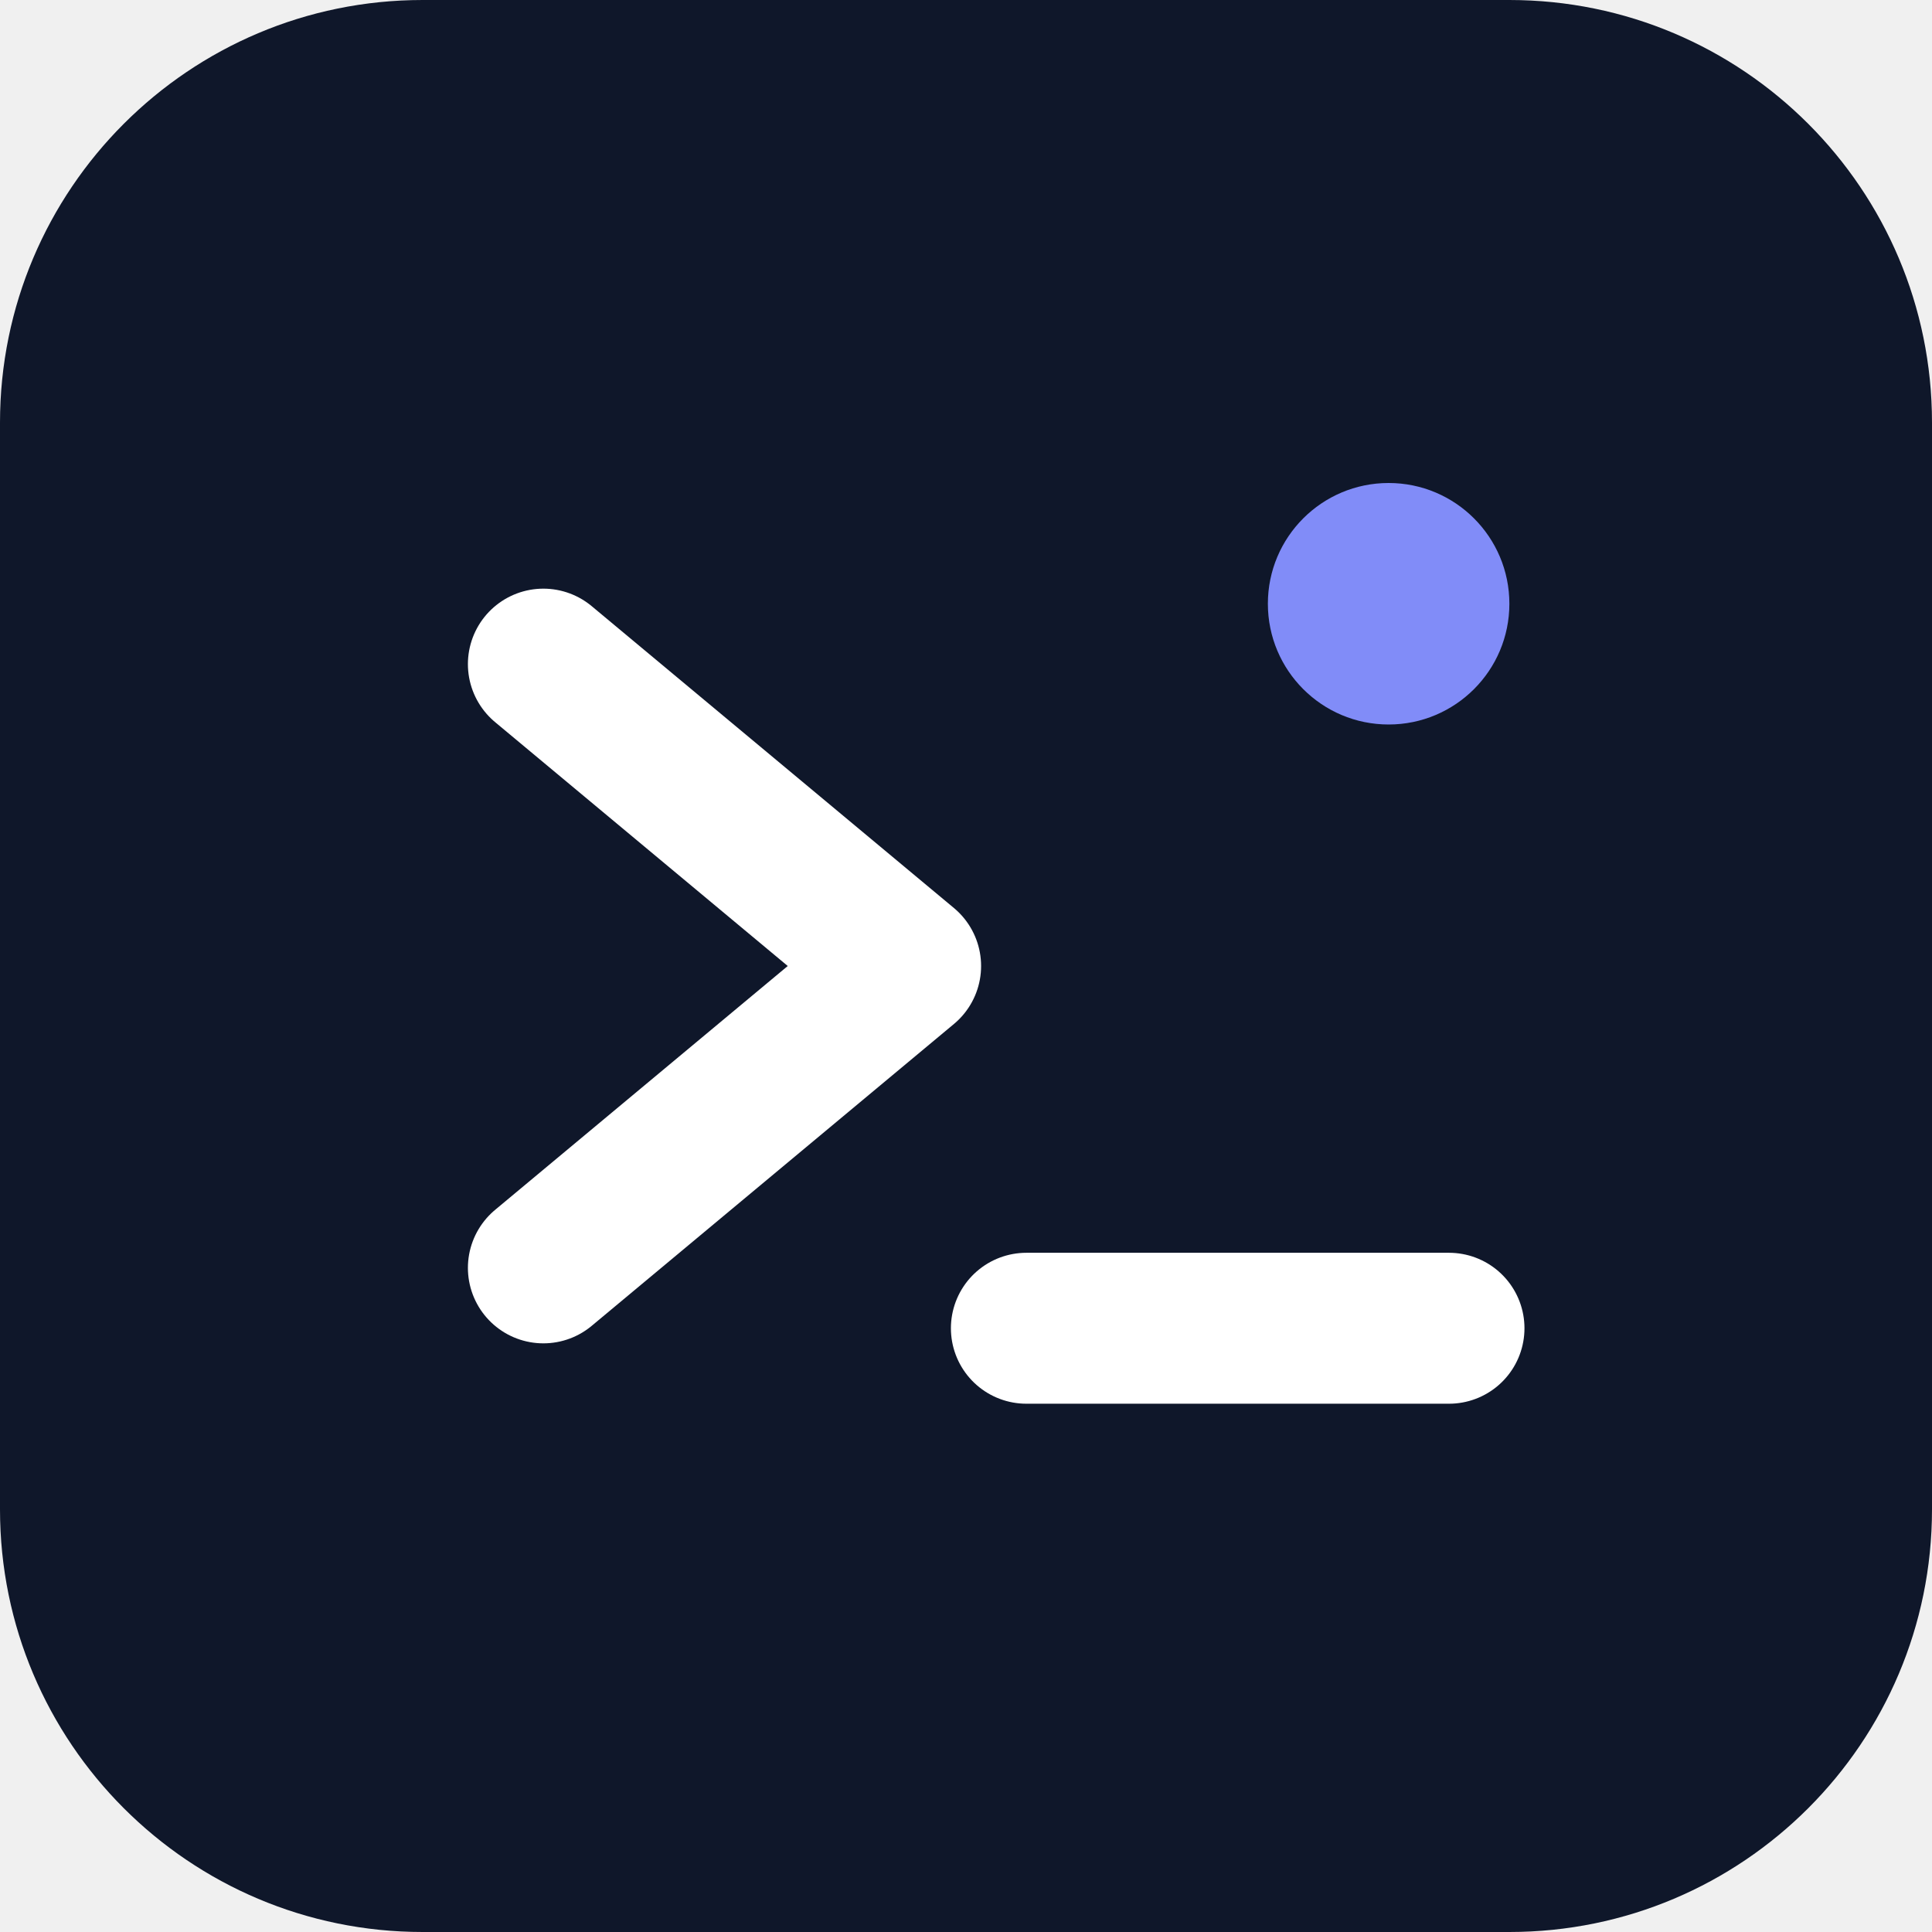
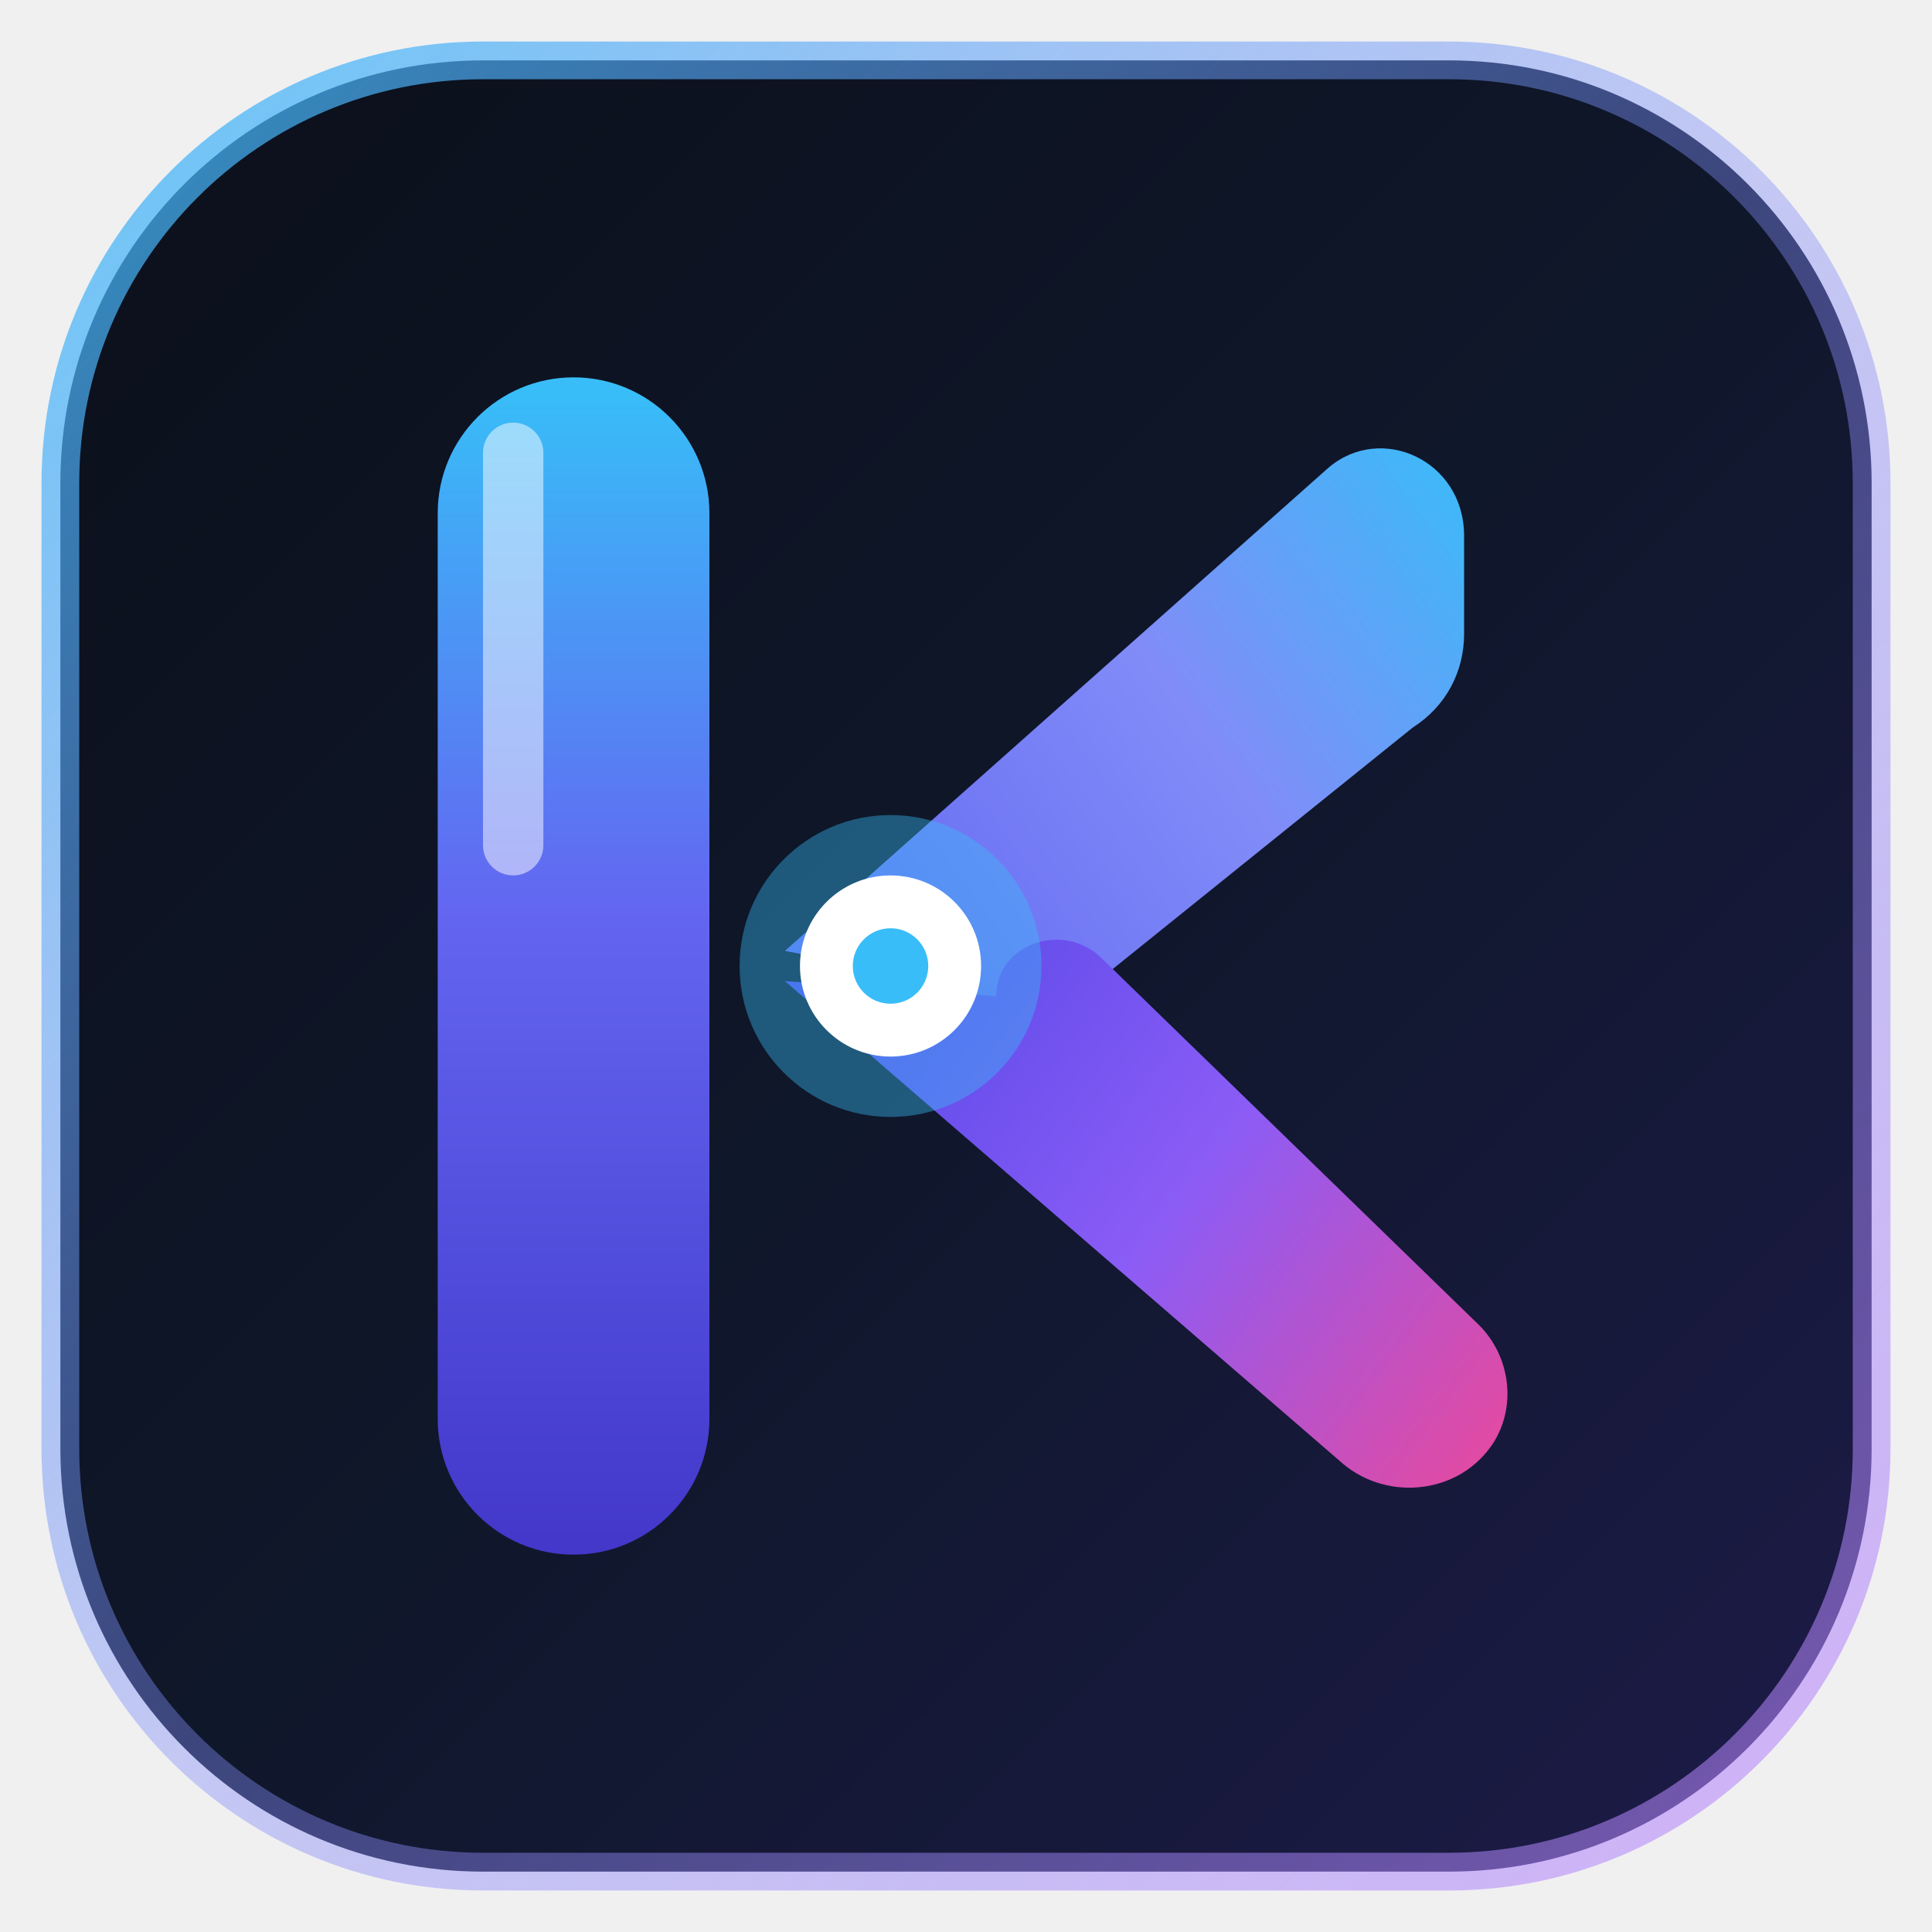
- <svg xmlns="http://www.w3.org/2000/svg" viewBox="0 0 64 64" fill="none">
-   <rect width="64" height="64" rx="14" fill="#0F172A" />
-   <path d="M18 22l12 10-12 10" stroke="#fff" stroke-width="5" stroke-linecap="round" stroke-linejoin="round" />
-   <path d="M34 44h14" stroke="#fff" stroke-width="5" stroke-linecap="round" />
-   <circle cx="46" cy="20" r="4" fill="#818CF8" />
+ <svg xmlns="http://www.w3.org/2000/svg" viewBox="0 0 128 128" fill="none">
+   <defs>
+     <linearGradient id="fav-bg" x1="0" y1="0" x2="128" y2="128" gradientUnits="userSpaceOnUse">
+       <stop offset="0%" stop-color="#0B0F19" />
+       <stop offset="50%" stop-color="#0F172A" />
+       <stop offset="100%" stop-color="#1E1B4B" />
+     </linearGradient>
+     <linearGradient id="fav-rim" x1="0" y1="0" x2="128" y2="128" gradientUnits="userSpaceOnUse">
+       <stop offset="0%" stop-color="#38BDF8" stop-opacity="0.8" />
+       <stop offset="50%" stop-color="#818CF8" stop-opacity="0.4" />
+       <stop offset="100%" stop-color="#C084FC" stop-opacity="0.6" />
+     </linearGradient>
+     <linearGradient id="fav-pillar" x1="30" y1="26" x2="30" y2="102" gradientUnits="userSpaceOnUse">
+       <stop offset="0%" stop-color="#38BDF8" />
+       <stop offset="45%" stop-color="#6366F1" />
+       <stop offset="100%" stop-color="#4338CA" />
+     </linearGradient>
+     <linearGradient id="fav-topwing" x1="52" y1="64" x2="98" y2="30" gradientUnits="userSpaceOnUse">
+       <stop offset="0%" stop-color="#6366F1" />
+       <stop offset="55%" stop-color="#818CF8" />
+       <stop offset="100%" stop-color="#38BDF8" />
+     </linearGradient>
+     <linearGradient id="fav-botwing" x1="52" y1="64" x2="100" y2="100" gradientUnits="userSpaceOnUse">
+       <stop offset="0%" stop-color="#4F46E5" />
+       <stop offset="50%" stop-color="#8B5CF6" />
+       <stop offset="100%" stop-color="#EC4899" />
+     </linearGradient>
+   </defs>
+   <rect x="4" y="4" width="120" height="120" rx="28" fill="url(#fav-bg)" stroke="url(#fav-rim)" stroke-width="2.5" />
+   <rect x="29" y="25" width="18" height="78" rx="9" fill="url(#fav-pillar)" />
+   <rect x="32" y="28" width="4" height="30" rx="2" fill="#FFFFFF" opacity="0.5" />
+   <path d="M 52 63 L 88 31 C 91.5 28 97 30.5 97 35.5 V 42 C 97 44.5 95.8 46.8 93.6 48.2 L 69 68 C 66.5 70 62.5 68.2 62.5 65 Z" fill="url(#fav-topwing)" />
+   <path d="M 52 65 L 89 97 C 92 99.5 96.8 99 99 95.5 C 100.5 93 100 89.8 98 87.8 L 73 63.5 C 70.5 61 66 62.5 66 66 Z" fill="url(#fav-botwing)" />
+   <circle cx="59" cy="64" r="10" fill="#38BDF8" opacity="0.4" />
+   <circle cx="59" cy="64" r="6" fill="#FFFFFF" />
+   <circle cx="59" cy="64" r="2.5" fill="#38BDF8" />
</svg>
